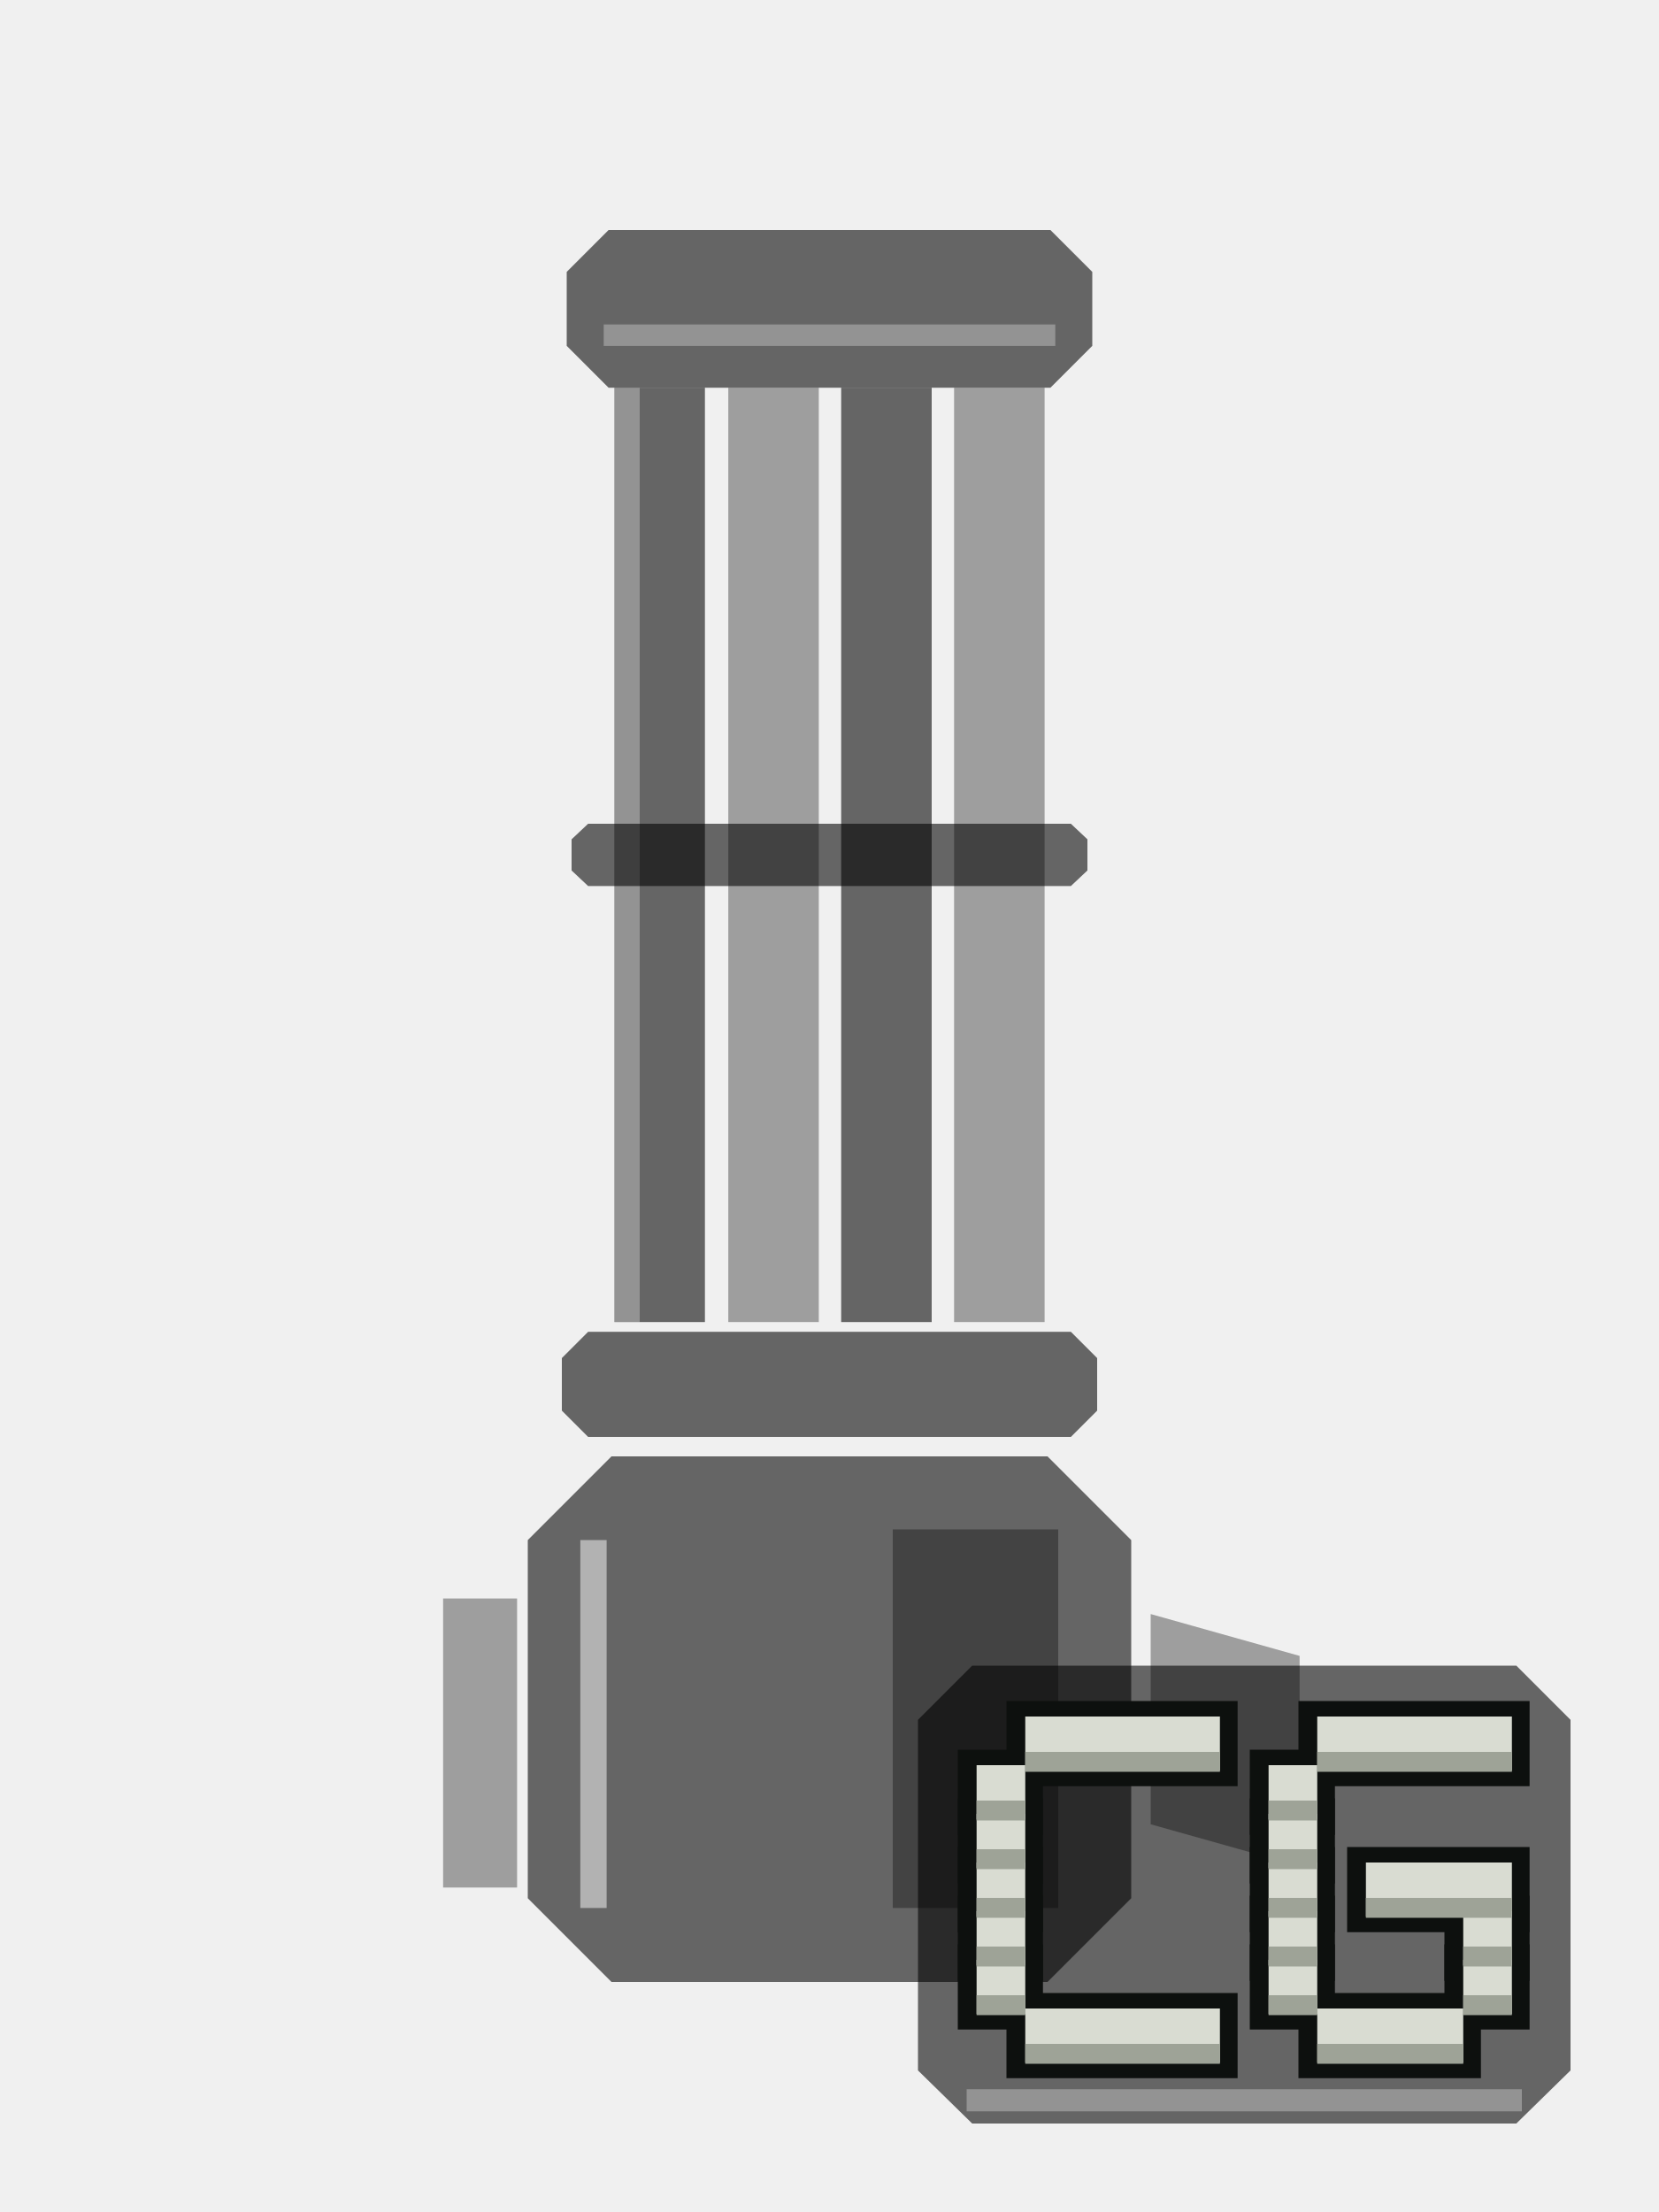
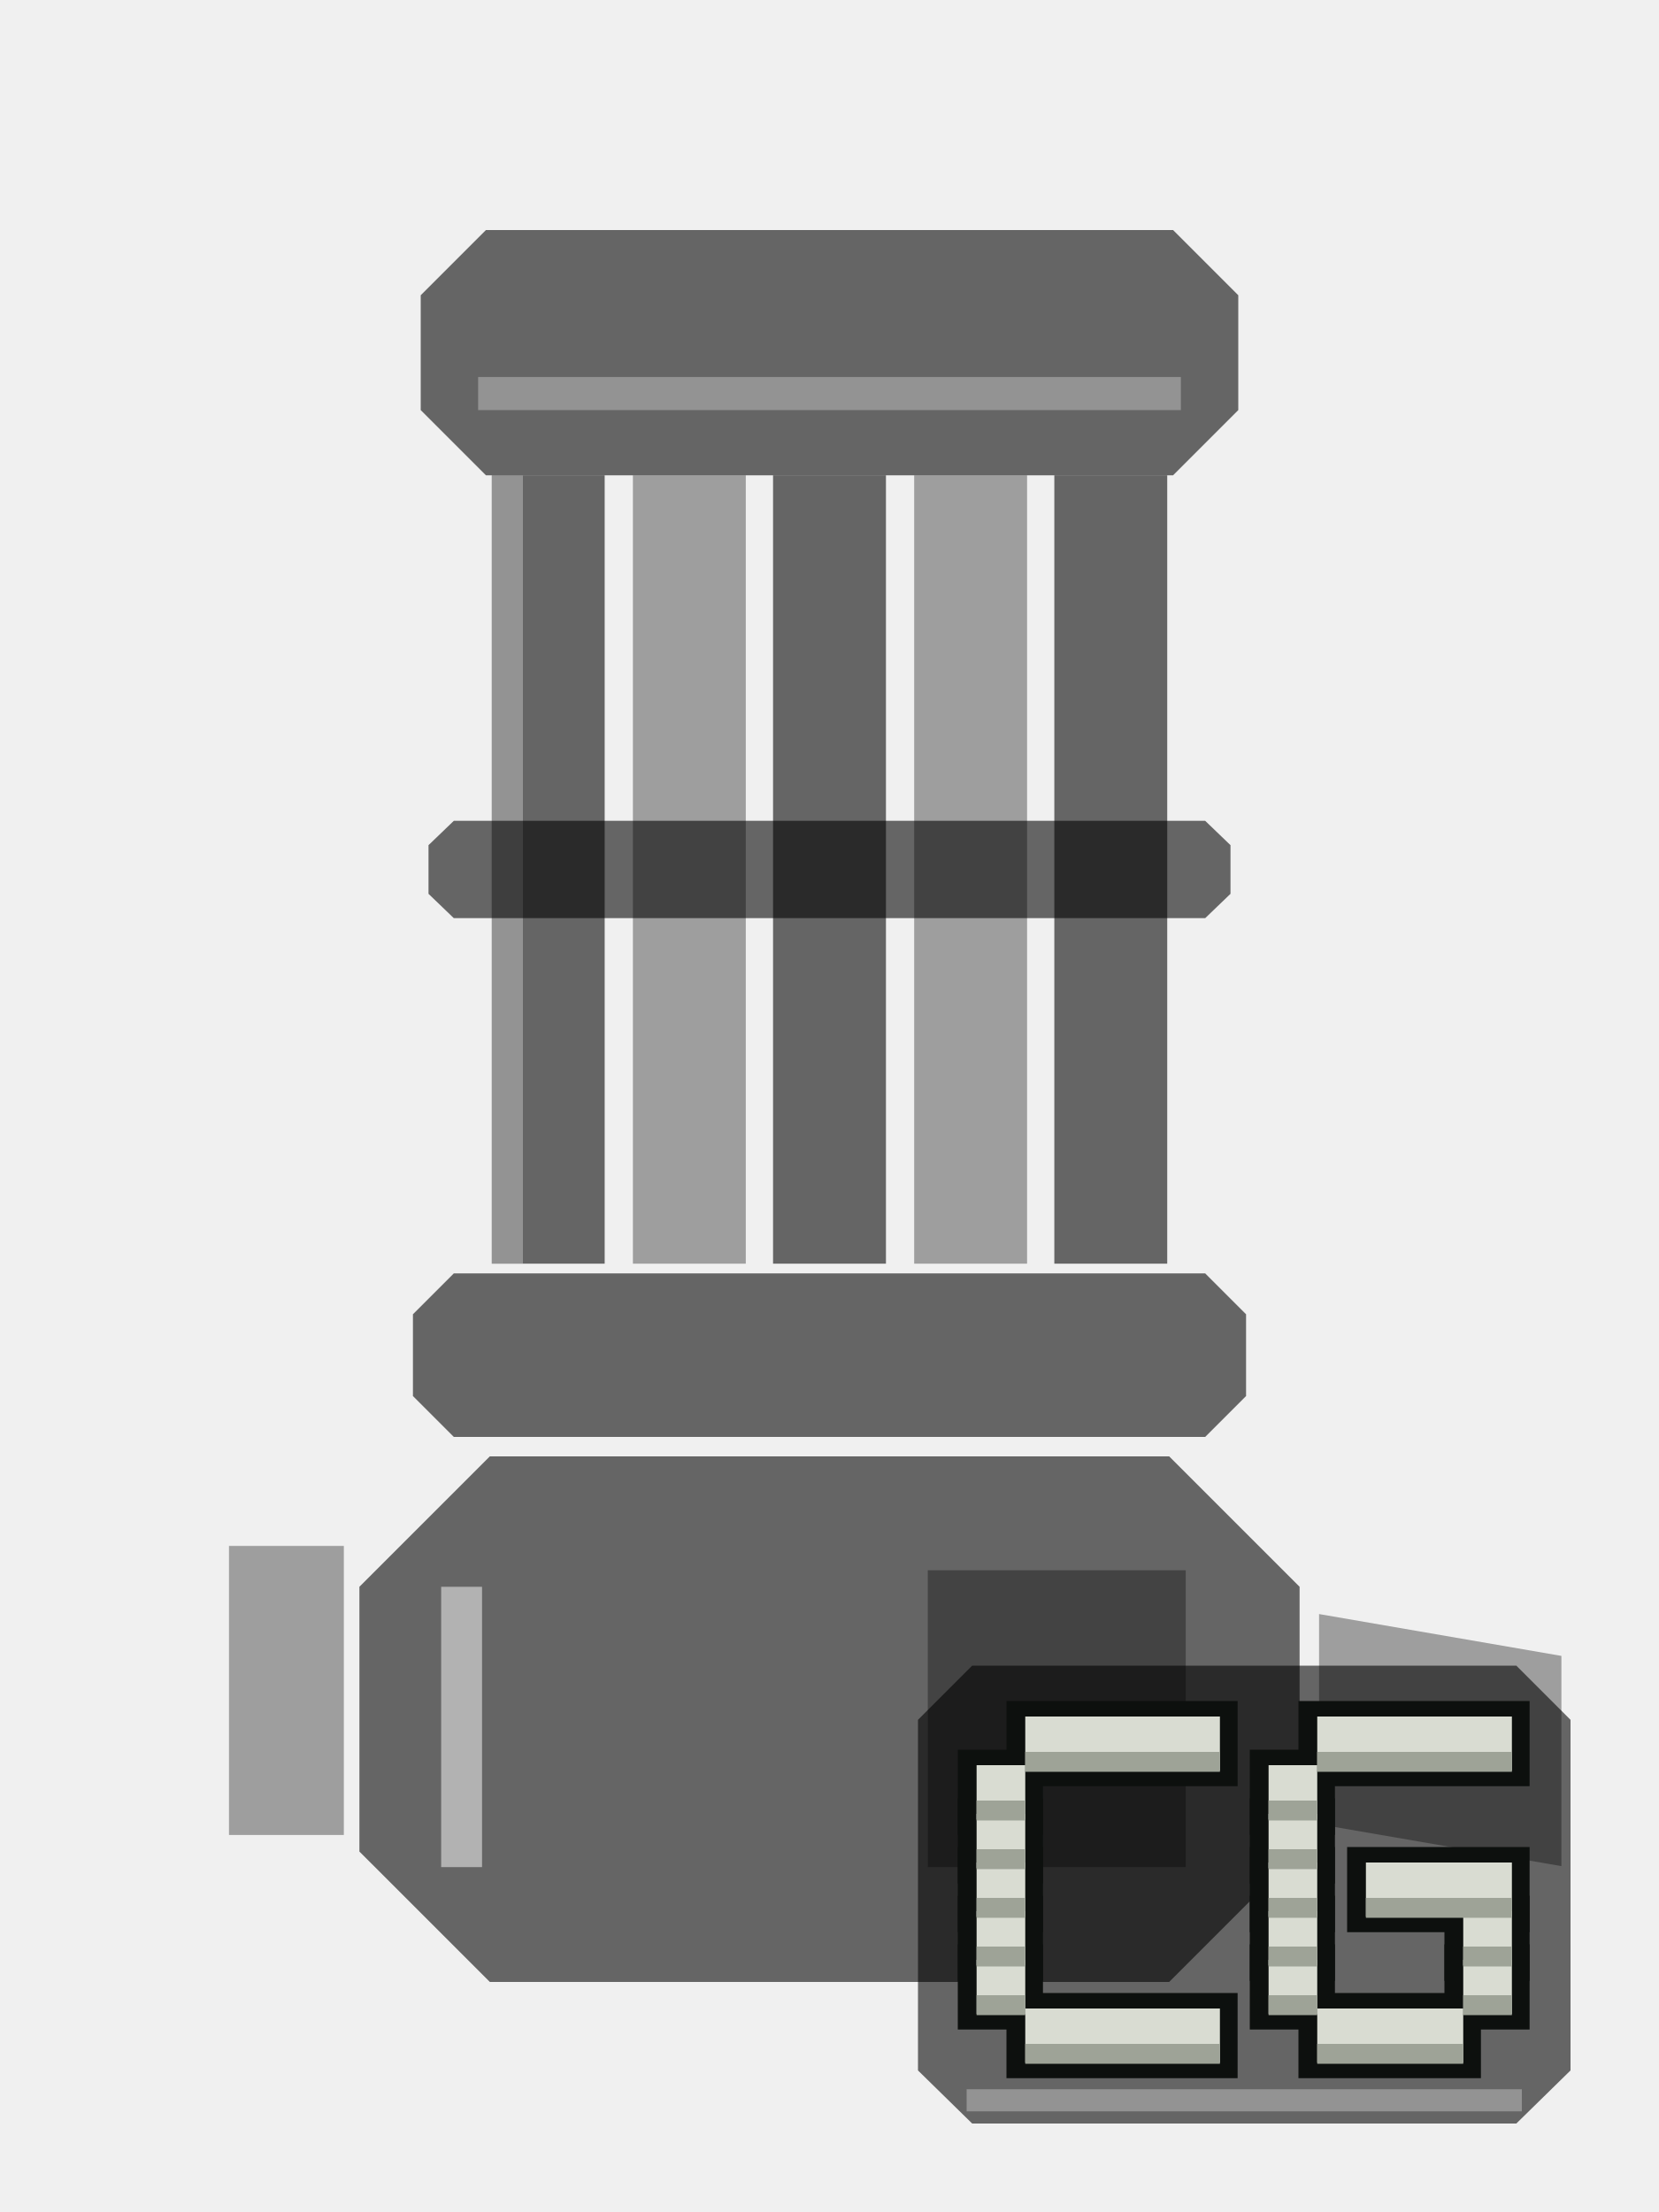
<svg xmlns="http://www.w3.org/2000/svg" viewBox="0 0 150 200">
  <g transform="translate(9 12) scale(0.88)">
    <g transform="translate(0 200) rotate(-90)">
-       <polygon points="18.6,44 55.4,44 64,52.6 64,97.4 55.4,106 18.6,106 10,97.4 10,52.6" fill="#000000" fill-opacity="0.58" />
-       <rect x="19.7" y="35.3" width="29.7" height="7.6" fill="#000000" fill-opacity="0.34" />
-       <rect x="17.6" y="49.4" width="37.8" height="2.7" fill="#ffffff" fill-opacity="0.5" />
-       <rect x="17.6" y="81.5" width="38.9" height="17" fill="#000000" fill-opacity="0.34" />
-       <polygon points="26.2,108 47.8,108 43.5,123.3 21.9,123.3" fill="#000000" fill-opacity="0.34" />
-       <polygon points="68.7,47.5 74.1,47.5 76.8,50.2 76.8,99.8 74.1,102.5 68.7,102.5 66,99.8 66,50.2" fill="#000000" fill-opacity="0.58" />
-       <rect x="77.8" y="52.9" width="96" height="9.3" fill="#000000" fill-opacity="0.58" />
-       <rect x="77.8" y="64.6" width="96" height="9.3" fill="#000000" fill-opacity="0.34" />
-       <rect x="77.8" y="76.2" width="96" height="9.3" fill="#000000" fill-opacity="0.58" />
-       <rect x="77.8" y="87.8" width="96" height="9.3" fill="#000000" fill-opacity="0.34" />
-       <rect x="77.8" y="52.9" width="96" height="2.6" fill="#ffffff" fill-opacity="0.3" />
-       <polygon points="124.2,48.5 127.4,48.5 129,50.2 129,99.8 127.4,101.5 124.2,101.5 122.6,99.8 122.6,50.2" fill="#000000" fill-opacity="0.58" />
-       <polygon points="178.1,48 185.7,48 190,52.3 190,97.7 185.7,102 178.1,102 173.8,97.7 173.8,52.3" fill="#000000" fill-opacity="0.58" />
-       <rect x="178.1" y="51.8" width="2.2" height="46.4" fill="#ffffff" fill-opacity="0.3" />
+       <polygon points="23.4,26.7 50.6,26.7 64,40.1 64,109.9 50.6,123.3 23.4,123.3 10,109.9 10,40.1" fill="#000000" fill-opacity="0.58" />
+       <rect x="25.1" y="13.3" width="29.7" height="11.8" fill="#000000" fill-opacity="0.34" />
+       <rect x="21.8" y="35.1" width="28.8" height="4.2" fill="#ffffff" fill-opacity="0.5" />
+       <rect x="21.8" y="85.1" width="30.5" height="26.5" fill="#000000" fill-opacity="0.34" />
+       <polygon points="26.2,125.3 47.8,125.3 43.5,150.2 21.9,150.2" fill="#000000" fill-opacity="0.34" />
+       <polygon points="70.2,32.2 78.6,32.2 82.8,36.4 82.8,113.6 78.6,117.8 70.2,117.8 66,113.6 66,36.4" fill="#000000" fill-opacity="0.58" />
+       <rect x="83.8" y="40.3" width="81" height="11.6" fill="#000000" fill-opacity="0.58" />
+       <rect x="83.8" y="54.8" width="81" height="11.6" fill="#000000" fill-opacity="0.34" />
+       <rect x="83.8" y="69.2" width="81" height="11.6" fill="#000000" fill-opacity="0.58" />
+       <rect x="83.8" y="83.7" width="81" height="11.6" fill="#000000" fill-opacity="0.34" />
+       <rect x="83.8" y="98.1" width="81" height="11.6" fill="#000000" fill-opacity="0.58" />
+       <rect x="83.8" y="40.3" width="81" height="3.2" fill="#ffffff" fill-opacity="0.3" />
+       <polygon points="121.8,33.8 126.8,33.8 129.3,36.4 129.3,113.6 126.8,116.2 121.8,116.2 119.3,113.6 119.3,36.4" fill="#000000" fill-opacity="0.58" />
+       <polygon points="171.5,33 183.3,33 190,39.7 190,110.3 183.3,117 171.5,117 164.8,110.3 164.8,39.7" fill="#000000" fill-opacity="0.58" />
+       <rect x="171.5" y="38.9" width="3.4" height="72.2" fill="#ffffff" fill-opacity="0.3" />
    </g>
  </g>
  <polygon points="87.9,150.6 137.1,150.6 142,155.5 142,187.2 137.1,192 87.9,192 83,187.2 83,155.5" fill="#000000" fill-opacity="0.58" />
  <rect x="87.4" y="188.9" width="50.2" height="2" fill="#ffffff" fill-opacity="0.3" />
  <rect x="91" y="153.8" width="20.9" height="7.7" fill="#0d100e" />
  <rect x="86.6" y="158.2" width="7.7" height="7.7" fill="#0d100e" />
  <rect x="86.6" y="162.6" width="7.7" height="7.7" fill="#0d100e" />
  <rect x="86.6" y="167" width="7.7" height="7.7" fill="#0d100e" />
  <rect x="86.6" y="171.4" width="7.7" height="7.7" fill="#0d100e" />
  <rect x="86.6" y="175.8" width="7.7" height="7.7" fill="#0d100e" />
  <rect x="91" y="180.2" width="20.9" height="7.7" fill="#0d100e" />
  <rect x="117.4" y="153.8" width="20.9" height="7.7" fill="#0d100e" />
  <rect x="113" y="158.2" width="7.7" height="7.7" fill="#0d100e" />
  <rect x="113" y="162.6" width="7.7" height="7.7" fill="#0d100e" />
  <rect x="113" y="167" width="7.7" height="7.7" fill="#0d100e" />
  <rect x="121.8" y="167" width="16.5" height="7.7" fill="#0d100e" />
  <rect x="113" y="171.4" width="7.7" height="7.7" fill="#0d100e" />
  <rect x="130.6" y="171.4" width="7.7" height="7.7" fill="#0d100e" />
  <rect x="113" y="175.8" width="7.7" height="7.7" fill="#0d100e" />
  <rect x="130.6" y="175.8" width="7.7" height="7.7" fill="#0d100e" />
  <rect x="117.4" y="180.2" width="16.5" height="7.7" fill="#0d100e" />
  <rect x="92.7" y="155.2" width="17.6" height="4.9" fill="#d9dcd2" />
  <rect x="88.3" y="159.6" width="4.4" height="4.9" fill="#d9dcd2" />
  <rect x="88.3" y="164" width="4.4" height="4.9" fill="#d9dcd2" />
  <rect x="88.3" y="168.4" width="4.4" height="4.9" fill="#d9dcd2" />
  <rect x="88.3" y="172.8" width="4.4" height="4.9" fill="#d9dcd2" />
  <rect x="88.3" y="177.2" width="4.4" height="4.9" fill="#d9dcd2" />
  <rect x="92.7" y="181.6" width="17.6" height="4.9" fill="#d9dcd2" />
  <rect x="119.1" y="155.2" width="17.6" height="4.9" fill="#d9dcd2" />
  <rect x="114.7" y="159.6" width="4.4" height="4.9" fill="#d9dcd2" />
  <rect x="114.7" y="164" width="4.4" height="4.9" fill="#d9dcd2" />
  <rect x="114.7" y="168.4" width="4.4" height="4.9" fill="#d9dcd2" />
  <rect x="123.5" y="168.4" width="13.2" height="4.9" fill="#d9dcd2" />
  <rect x="114.7" y="172.8" width="4.4" height="4.9" fill="#d9dcd2" />
  <rect x="132.3" y="172.8" width="4.4" height="4.9" fill="#d9dcd2" />
  <rect x="114.7" y="177.2" width="4.4" height="4.9" fill="#d9dcd2" />
  <rect x="132.3" y="177.2" width="4.4" height="4.9" fill="#d9dcd2" />
  <rect x="119.1" y="181.6" width="13.2" height="4.9" fill="#d9dcd2" />
  <rect x="92.7" y="158.4" width="17.6" height="1.8" fill="#9ea397" />
  <rect x="88.3" y="162.8" width="4.4" height="1.8" fill="#9ea397" />
  <rect x="88.3" y="167.2" width="4.4" height="1.8" fill="#9ea397" />
  <rect x="88.3" y="171.6" width="4.4" height="1.8" fill="#9ea397" />
  <rect x="88.3" y="176" width="4.4" height="1.8" fill="#9ea397" />
  <rect x="88.3" y="180.4" width="4.4" height="1.8" fill="#9ea397" />
  <rect x="92.7" y="184.8" width="17.6" height="1.8" fill="#9ea397" />
  <rect x="119.1" y="158.4" width="17.6" height="1.8" fill="#9ea397" />
  <rect x="114.7" y="162.8" width="4.4" height="1.8" fill="#9ea397" />
  <rect x="114.7" y="167.2" width="4.4" height="1.8" fill="#9ea397" />
  <rect x="114.7" y="171.6" width="4.4" height="1.8" fill="#9ea397" />
  <rect x="123.5" y="171.6" width="13.2" height="1.8" fill="#9ea397" />
  <rect x="114.7" y="176" width="4.4" height="1.8" fill="#9ea397" />
  <rect x="132.3" y="176" width="4.4" height="1.8" fill="#9ea397" />
  <rect x="114.7" y="180.4" width="4.4" height="1.8" fill="#9ea397" />
  <rect x="132.3" y="180.4" width="4.4" height="1.8" fill="#9ea397" />
  <rect x="119.1" y="184.8" width="13.2" height="1.8" fill="#9ea397" />
</svg>
